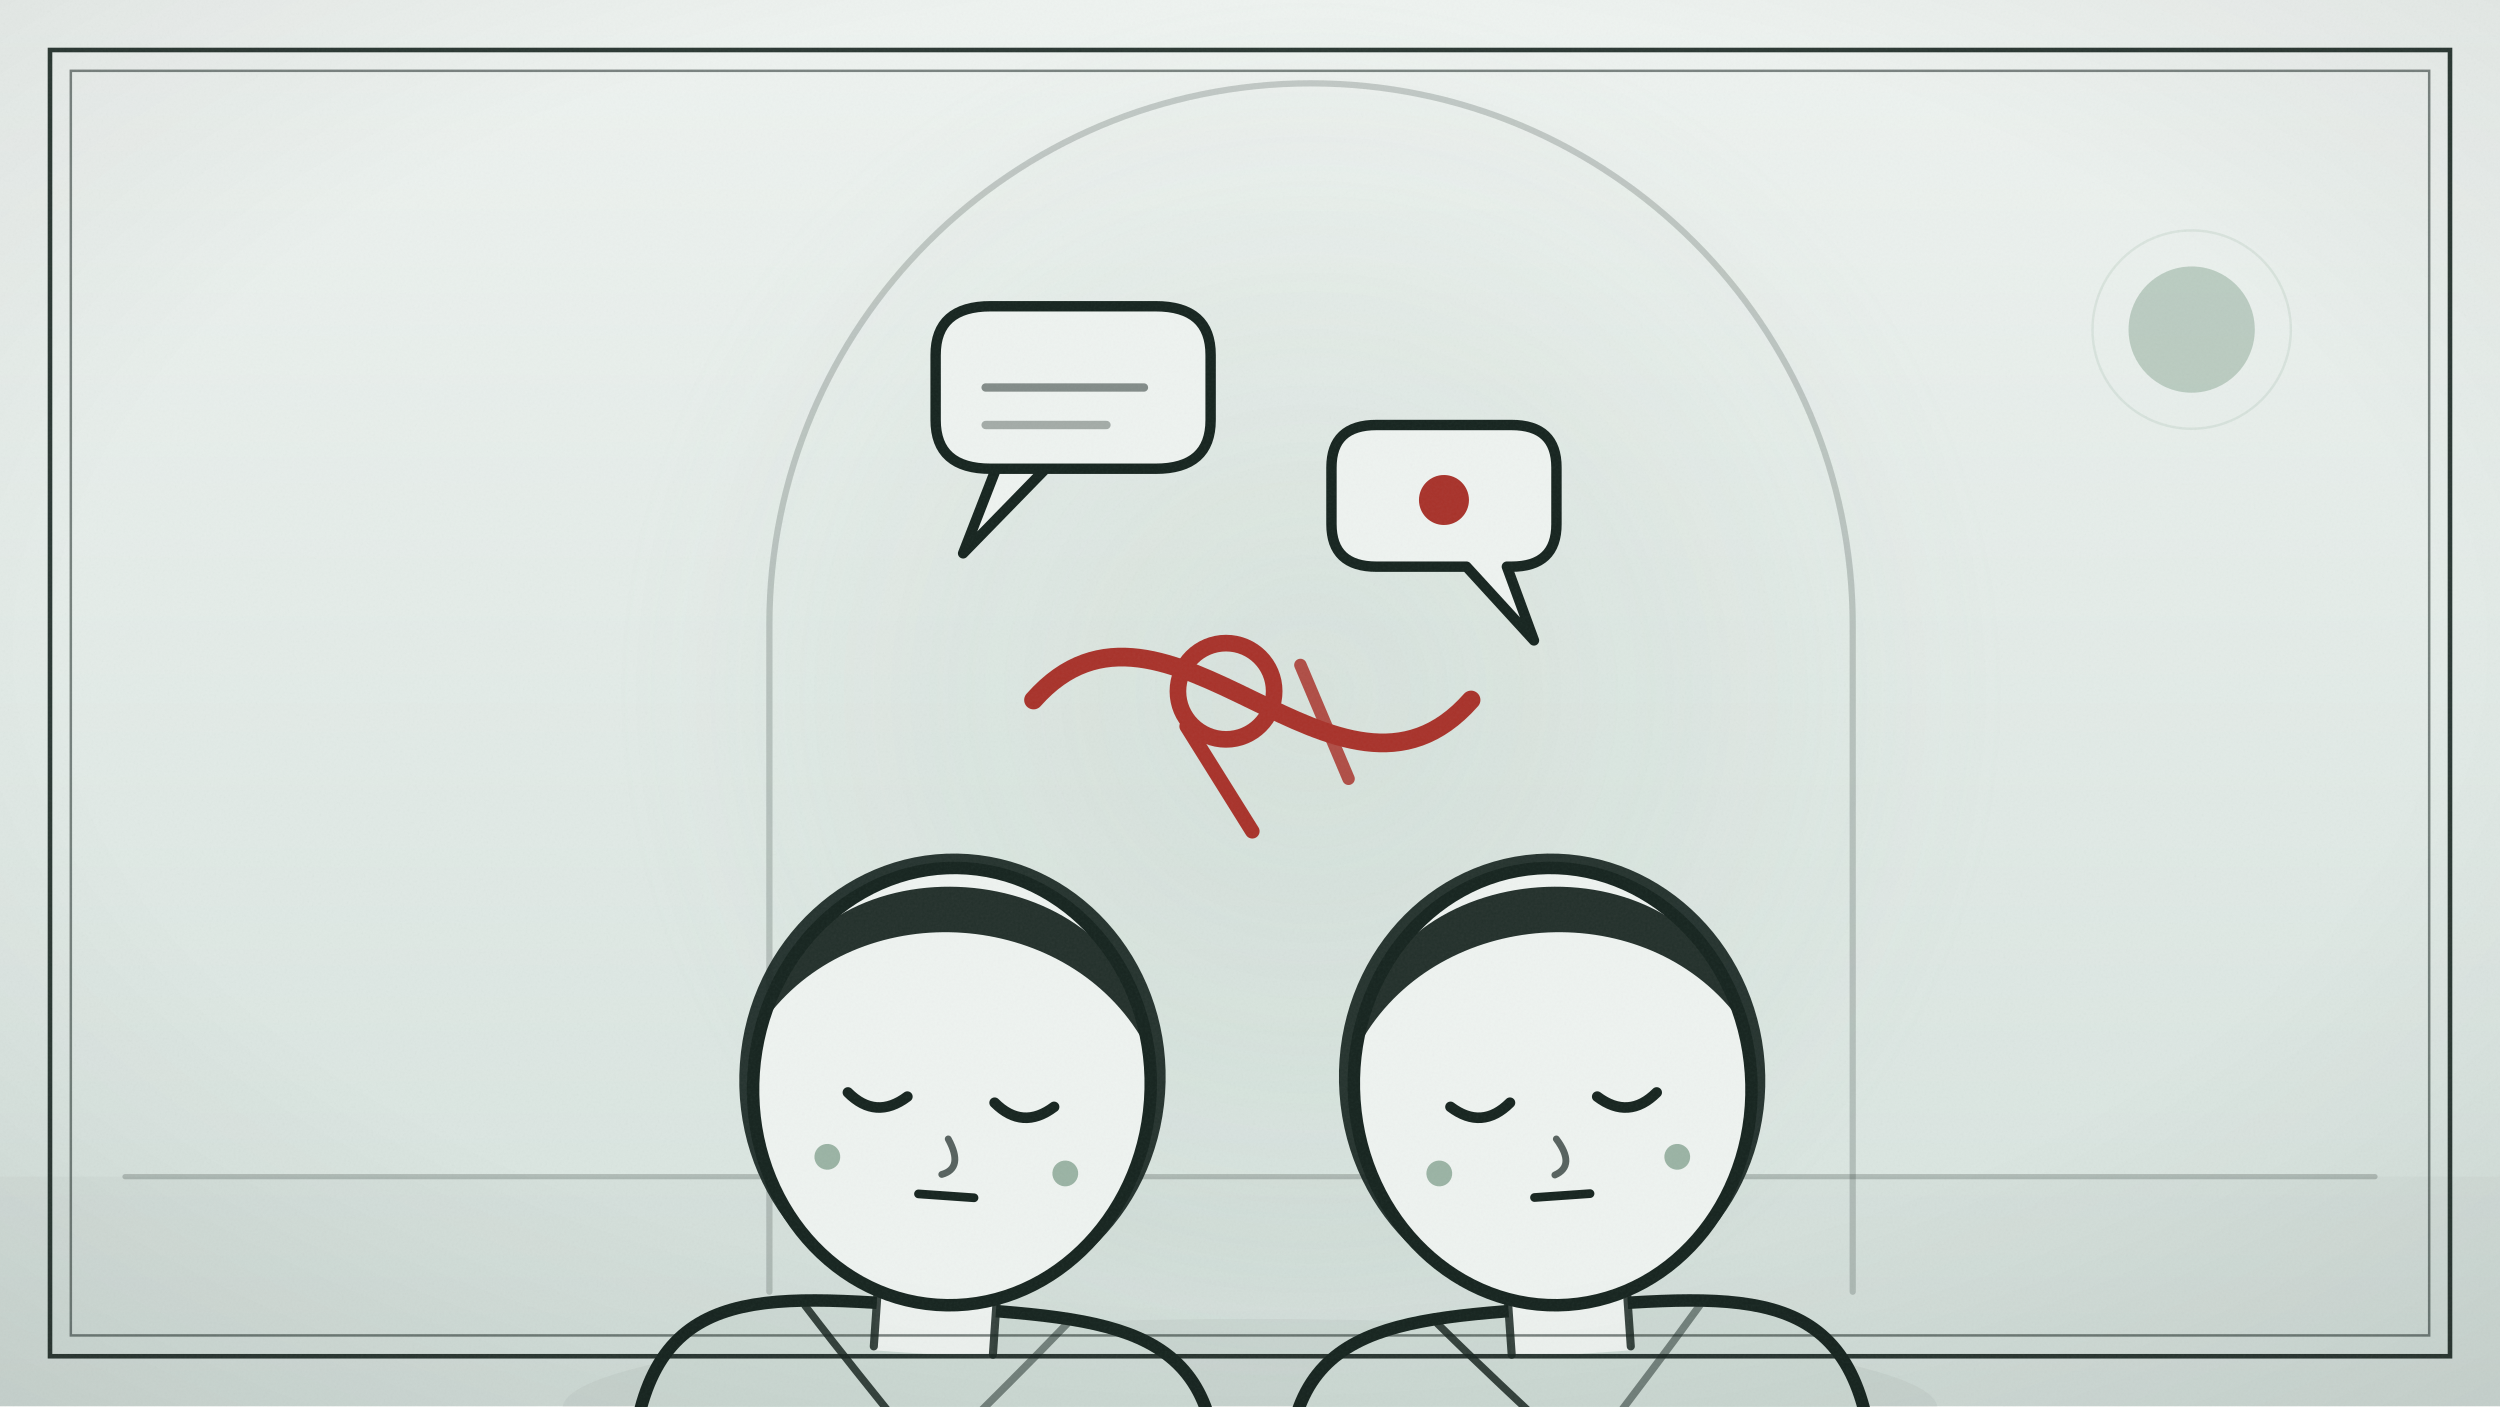
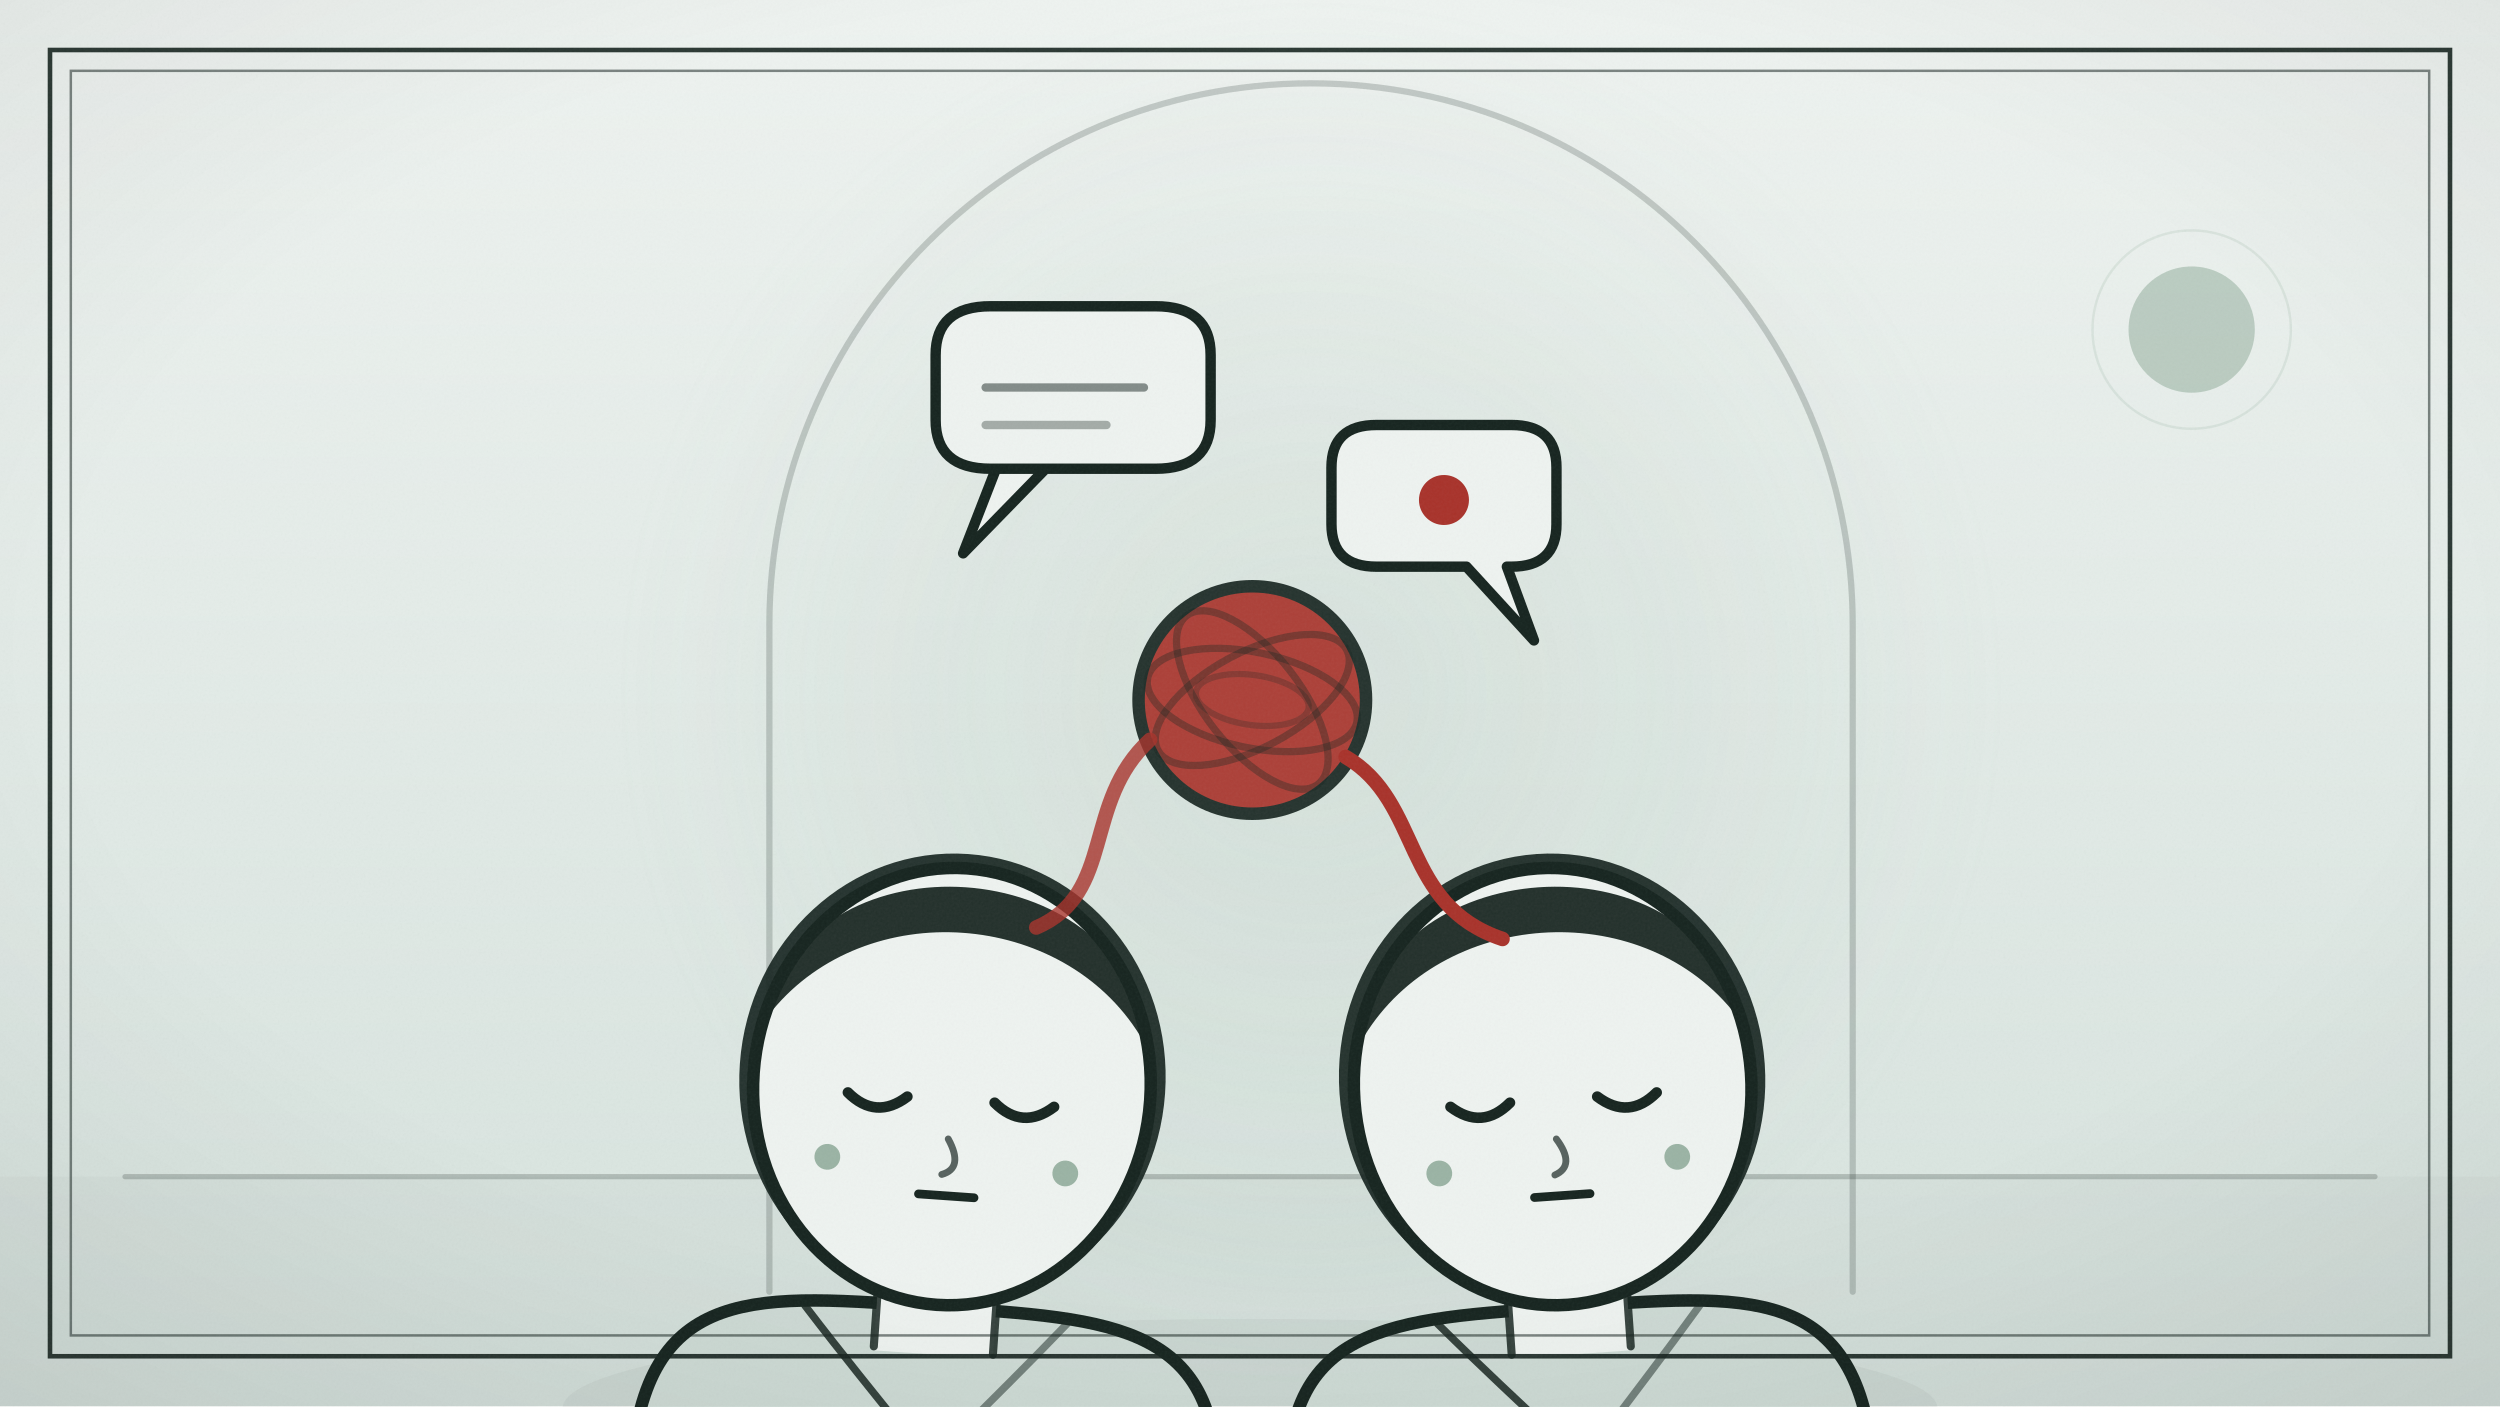
<svg xmlns="http://www.w3.org/2000/svg" viewBox="0 0 1200 675" width="1200" height="675" role="img" aria-label="정운타임즈 일러스트 · duo">
  <defs>
    <linearGradient id="paper92261" x1="0" y1="0" x2="0" y2="1">
      <stop offset="0" stop-color="#eef3f0" />
      <stop offset="1" stop-color="#d6e2dd" />
    </linearGradient>
    <radialGradient id="wash92261" cx="0.5" cy="0.5" r="0.5">
      <stop offset="0" stop-color="#8ca896" stop-opacity="0.16" />
      <stop offset="0.62" stop-color="#8ca896" stop-opacity="0.07" />
      <stop offset="1" stop-color="#8ca896" stop-opacity="0" />
    </radialGradient>
    <linearGradient id="fade92261" x1="0" y1="0" x2="0" y2="1">
      <stop offset="0" stop-color="#d6e2dd" stop-opacity="0" />
      <stop offset="1" stop-color="#16241f" stop-opacity="0.10" />
    </linearGradient>
    <radialGradient id="vig92261" cx="0.5" cy="0.46" r="0.78">
      <stop offset="0.6" stop-color="#000" stop-opacity="0" />
      <stop offset="1" stop-color="#000" stop-opacity="0.08" />
    </radialGradient>
    <filter id="grain92261" x="0" y="0" width="100%" height="100%">
      <feTurbulence type="fractalNoise" baseFrequency="0.85" numOctaves="2" stitchTiles="stitch" />
      <feColorMatrix type="saturate" values="0" />
    </filter>
  </defs>
  <rect width="1200" height="675" fill="url(#paper92261)" />
  <circle cx="629.3" cy="332.4" r="336.8" fill="url(#wash92261)" opacity="0.85" />
  <path d="M 369.3 620 L 369.3 300 A 260 260 0 0 1 889.3 300 L 889.3 620" fill="none" stroke="#16241f" stroke-width="3" stroke-linecap="round" stroke-linejoin="round" opacity="0.2" />
  <line x1="60.0" y1="564.8" x2="1140.0" y2="564.8" stroke="#16241f" stroke-width="2.5" stroke-linecap="round" opacity="0.22" />
  <rect x="0.0" y="564.8" width="1200.0" height="110.2" rx="0.0" fill="#16241f" stroke="ink" stroke-width="6" opacity="0.03" />
  <circle cx="1052.0" cy="158.2" r="29.8" fill="#8ca896" stroke="#8ca896" stroke-width="1" opacity="0.5" />
  <circle cx="1052.0" cy="158.2" r="47.6" fill="none" stroke="#8ca896" stroke-width="1.2" opacity="0.18" />
  <ellipse cx="600.0" cy="676.0" rx="330.0" ry="42.9" fill="#16241f" stroke="none" stroke-width="0" opacity="0.045" />
  <g transform="rotate(4.0 443.6 712.0)">
    <ellipse cx="443.6" cy="517.3" rx="100.2" ry="106.0" fill="#16241f" stroke="#16241f" stroke-width="4.2" opacity="0.92" />
    <path d="M 302.8 716.0 C 302.8 624.2 357.7 627.1 443.6 627.1 C 529.5 627.1 584.3 624.2 584.3 716.0 Z" fill="#cddad4" stroke="#16241f" stroke-width="6" stroke-linecap="round" stroke-linejoin="round" />
    <path d="M 380.6 630.9 C 422.6 678.6 447.4 701.5 451.2 712.0" fill="none" stroke="#16241f" stroke-width="3.6" stroke-linecap="round" stroke-linejoin="round" opacity="0.85" />
    <path d="M 506.6 630.9 C 468.4 676.7 443.6 701.5 439.8 712.0" fill="none" stroke="#16241f" stroke-width="3.6" stroke-linecap="round" stroke-linejoin="round" opacity="0.5" />
    <rect x="414.9" y="609.9" width="57.3" height="40.1" rx="0.0" fill="#eef3f0" stroke="none" stroke-width="0" />
    <line x1="414.9" y1="611.8" x2="414.9" y2="648.1" stroke="#16241f" stroke-width="3.9" stroke-linecap="round" opacity="0.85" />
    <line x1="472.2" y1="611.8" x2="472.2" y2="648.1" stroke="#16241f" stroke-width="3.9" stroke-linecap="round" opacity="0.85" />
    <ellipse cx="443.6" cy="521.1" rx="95.4" ry="105.0" fill="#eef3f0" stroke="#16241f" stroke-width="6" />
    <path d="M 353.9 489.7 C 373.0 405.7 514.2 405.7 533.3 489.7 C 491.3 430.9 395.9 430.9 353.9 489.7 Z" fill="#16241f" stroke="#16241f" stroke-width="3.0" stroke-linecap="round" stroke-linejoin="round" opacity="0.94" />
    <path d="M 394.0 527.4 q 14.3 12.4 28.6 0" fill="none" stroke="#16241f" stroke-width="5.1" stroke-linecap="round" stroke-linejoin="round" />
    <path d="M 464.6 527.4 q 14.3 12.4 28.6 0" fill="none" stroke="#16241f" stroke-width="5.1" stroke-linecap="round" stroke-linejoin="round" />
    <path d="M 443.6 546.3 q 8.6 13.4 -1.9 17.2" fill="none" stroke="#16241f" stroke-width="3.3" stroke-linecap="round" stroke-linejoin="round" opacity="0.7" />
    <line x1="431.2" y1="573.6" x2="457.9" y2="573.6" stroke="#16241f" stroke-width="4.2" stroke-linecap="round" />
    <circle cx="386.3" cy="558.9" r="5.7" fill="#8ca896" stroke="#8ca896" stroke-width="1" opacity="0.85" />
    <circle cx="500.8" cy="558.9" r="5.7" fill="#8ca896" stroke="#8ca896" stroke-width="1" opacity="0.85" />
  </g>
  <g transform="rotate(-4.0 758.6 712.0)">
    <ellipse cx="758.6" cy="517.3" rx="100.2" ry="106.0" fill="#16241f" stroke="#16241f" stroke-width="4.2" opacity="0.92" />
    <path d="M 617.9 716.0 C 617.9 624.2 672.7 627.1 758.6 627.1 C 844.5 627.1 899.4 624.2 899.4 716.0 Z" fill="#cddad4" stroke="#16241f" stroke-width="6" stroke-linecap="round" stroke-linejoin="round" />
    <path d="M 695.6 630.9 C 737.6 678.6 762.4 701.5 766.3 712.0" fill="none" stroke="#16241f" stroke-width="3.6" stroke-linecap="round" stroke-linejoin="round" opacity="0.85" />
    <path d="M 821.6 630.9 C 783.4 676.7 758.6 701.5 754.8 712.0" fill="none" stroke="#16241f" stroke-width="3.6" stroke-linecap="round" stroke-linejoin="round" opacity="0.5" />
    <rect x="730.0" y="609.9" width="57.3" height="40.1" rx="0.0" fill="#eef3f0" stroke="none" stroke-width="0" />
    <line x1="730.0" y1="611.8" x2="730.0" y2="648.1" stroke="#16241f" stroke-width="3.9" stroke-linecap="round" opacity="0.85" />
    <line x1="787.3" y1="611.8" x2="787.3" y2="648.1" stroke="#16241f" stroke-width="3.9" stroke-linecap="round" opacity="0.85" />
    <ellipse cx="758.6" cy="521.1" rx="95.4" ry="105.0" fill="#eef3f0" stroke="#16241f" stroke-width="6" />
    <path d="M 668.9 489.7 C 688.0 405.7 829.2 405.7 848.3 489.7 C 806.3 430.9 710.9 430.9 668.9 489.7 Z" fill="#16241f" stroke="#16241f" stroke-width="3.0" stroke-linecap="round" stroke-linejoin="round" opacity="0.94" />
    <path d="M 709.0 527.4 q 14.3 12.4 28.6 0" fill="none" stroke="#16241f" stroke-width="5.1" stroke-linecap="round" stroke-linejoin="round" />
    <path d="M 779.6 527.4 q 14.3 12.4 28.6 0" fill="none" stroke="#16241f" stroke-width="5.1" stroke-linecap="round" stroke-linejoin="round" />
    <path d="M 758.6 546.3 q 8.6 13.4 -1.9 17.2" fill="none" stroke="#16241f" stroke-width="3.3" stroke-linecap="round" stroke-linejoin="round" opacity="0.7" />
    <line x1="746.2" y1="573.6" x2="772.9" y2="573.6" stroke="#16241f" stroke-width="4.2" stroke-linecap="round" />
    <circle cx="701.4" cy="558.9" r="5.7" fill="#8ca896" stroke="#8ca896" stroke-width="1" opacity="0.85" />
    <circle cx="815.9" cy="558.9" r="5.7" fill="#8ca896" stroke="#8ca896" stroke-width="1" opacity="0.85" />
  </g>
-   <path d="M 496.1 336.0 C 559.1 264.6 643.1 407.4 706.1 336.0" fill="none" stroke="#a8322a" stroke-width="9" stroke-linecap="round" stroke-linejoin="round" />
-   <circle cx="588.5" cy="331.8" r="23.1" fill="none" stroke="#a8322a" stroke-width="8" />
-   <path d="M 569.6 348.6 l 31.5 50.4" fill="none" stroke="#a8322a" stroke-width="7" stroke-linecap="round" stroke-linejoin="round" />
-   <path d="M 624.2 319.2 l 23.1 54.6" fill="none" stroke="#a8322a" stroke-width="6" stroke-linecap="round" stroke-linejoin="round" opacity="0.85" />
+   <circle cx="601.1" cy="336.0" r="54.6" fill="#a8322a" stroke="#16241f" stroke-width="6" opacity="0.92" />
+   <ellipse cx="601.1" cy="336.0" rx="51.3" ry="22.9" fill="none" stroke="#16241f" stroke-width="3.5" opacity="0.35" transform="rotate(-28 601.1 336.0)" />
+   <ellipse cx="601.1" cy="336.0" rx="51.3" ry="22.9" fill="none" stroke="#16241f" stroke-width="3.5" opacity="0.35" transform="rotate(12 601.1 336.0)" />
+   <ellipse cx="601.1" cy="336.0" rx="51.3" ry="22.9" fill="none" stroke="#16241f" stroke-width="3.5" opacity="0.35" transform="rotate(52 601.1 336.0)" />
+   <ellipse cx="601.1" cy="336.0" rx="27.3" ry="12.0" fill="none" stroke="#16241f" stroke-width="3" opacity="0.25" transform="rotate(8 601.1 336.0)" />
+   <path d="M 645.9 363.3 C 683.0 385.1 672.1 434.3 721.2 450.7" fill="none" stroke="#a8322a" stroke-width="7" stroke-linecap="round" stroke-linejoin="round" />
+   <path d="M 552.0 355.1 C 519.2 385.1 535.6 428.8 497.4 445.2" fill="none" stroke="#a8322a" stroke-width="7" stroke-linecap="round" stroke-linejoin="round" opacity="0.8" />
  <path d="M 475.5 147.0 L 554.7 147.0 Q 581.1 147.0 581.1 170.4 L 581.1 201.6 Q 581.1 225.0 554.7 225.0 L 478.1 225.0 L 462.3 265.6 L 501.9 225.0 L 475.5 225.0 Q 449.1 225.0 449.1 201.6 L 449.1 170.4 Q 449.1 147.0 475.5 147.0 Z" fill="#eef3f0" stroke="#16241f" stroke-width="5" stroke-linecap="round" stroke-linejoin="round" />
  <line x1="473.1" y1="186.0" x2="549.1" y2="186.0" stroke="#16241f" stroke-width="4" stroke-linecap="round" opacity="0.5" />
  <line x1="473.1" y1="204.0" x2="531.1" y2="204.0" stroke="#16241f" stroke-width="4" stroke-linecap="round" opacity="0.35" />
  <path d="M 660.7 204.0 L 725.5 204.0 Q 747.1 204.0 747.1 224.4 L 747.1 251.6 Q 747.1 272.0 725.5 272.0 L 723.3 272.0 L 736.3 307.4 L 703.9 272.0 L 660.7 272.0 Q 639.1 272.0 639.1 251.6 L 639.1 224.4 Q 639.1 204.0 660.7 204.0 Z" fill="#eef3f0" stroke="#16241f" stroke-width="5" stroke-linecap="round" stroke-linejoin="round" />
  <circle cx="693.1" cy="240.0" r="11.0" fill="#a8322a" stroke="#a8322a" stroke-width="2" />
  <rect x="24.0" y="24.0" width="1152.0" height="627.0" rx="0.0" fill="none" stroke="#16241f" stroke-width="2.2" opacity="0.9" />
  <rect x="34.0" y="34.0" width="1132.0" height="607.0" rx="0.0" fill="none" stroke="#16241f" stroke-width="1.2" opacity="0.54" />
  <rect width="1200" height="675" fill="url(#vig92261)" />
  <rect width="1200" height="675" filter="url(#grain92261)" opacity="0.055" />
</svg>
